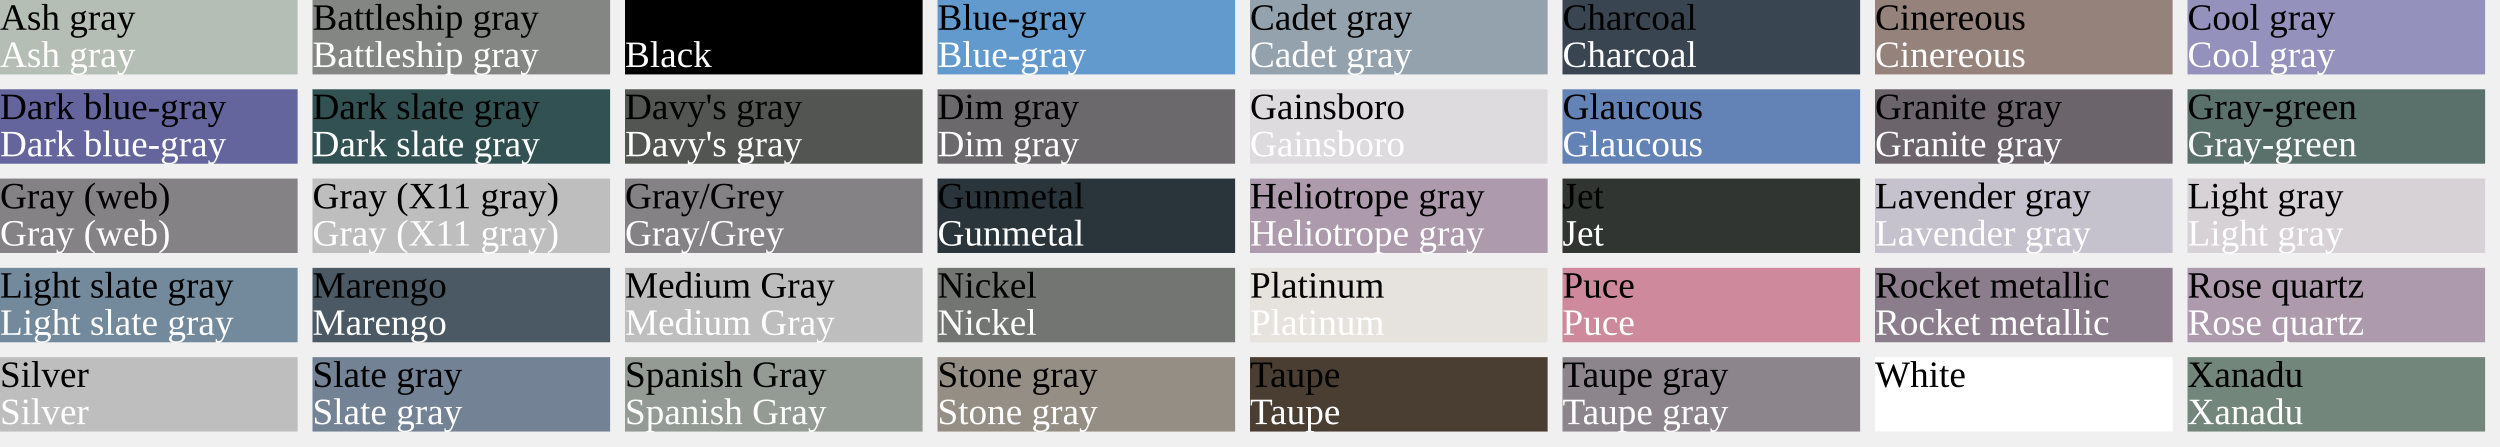
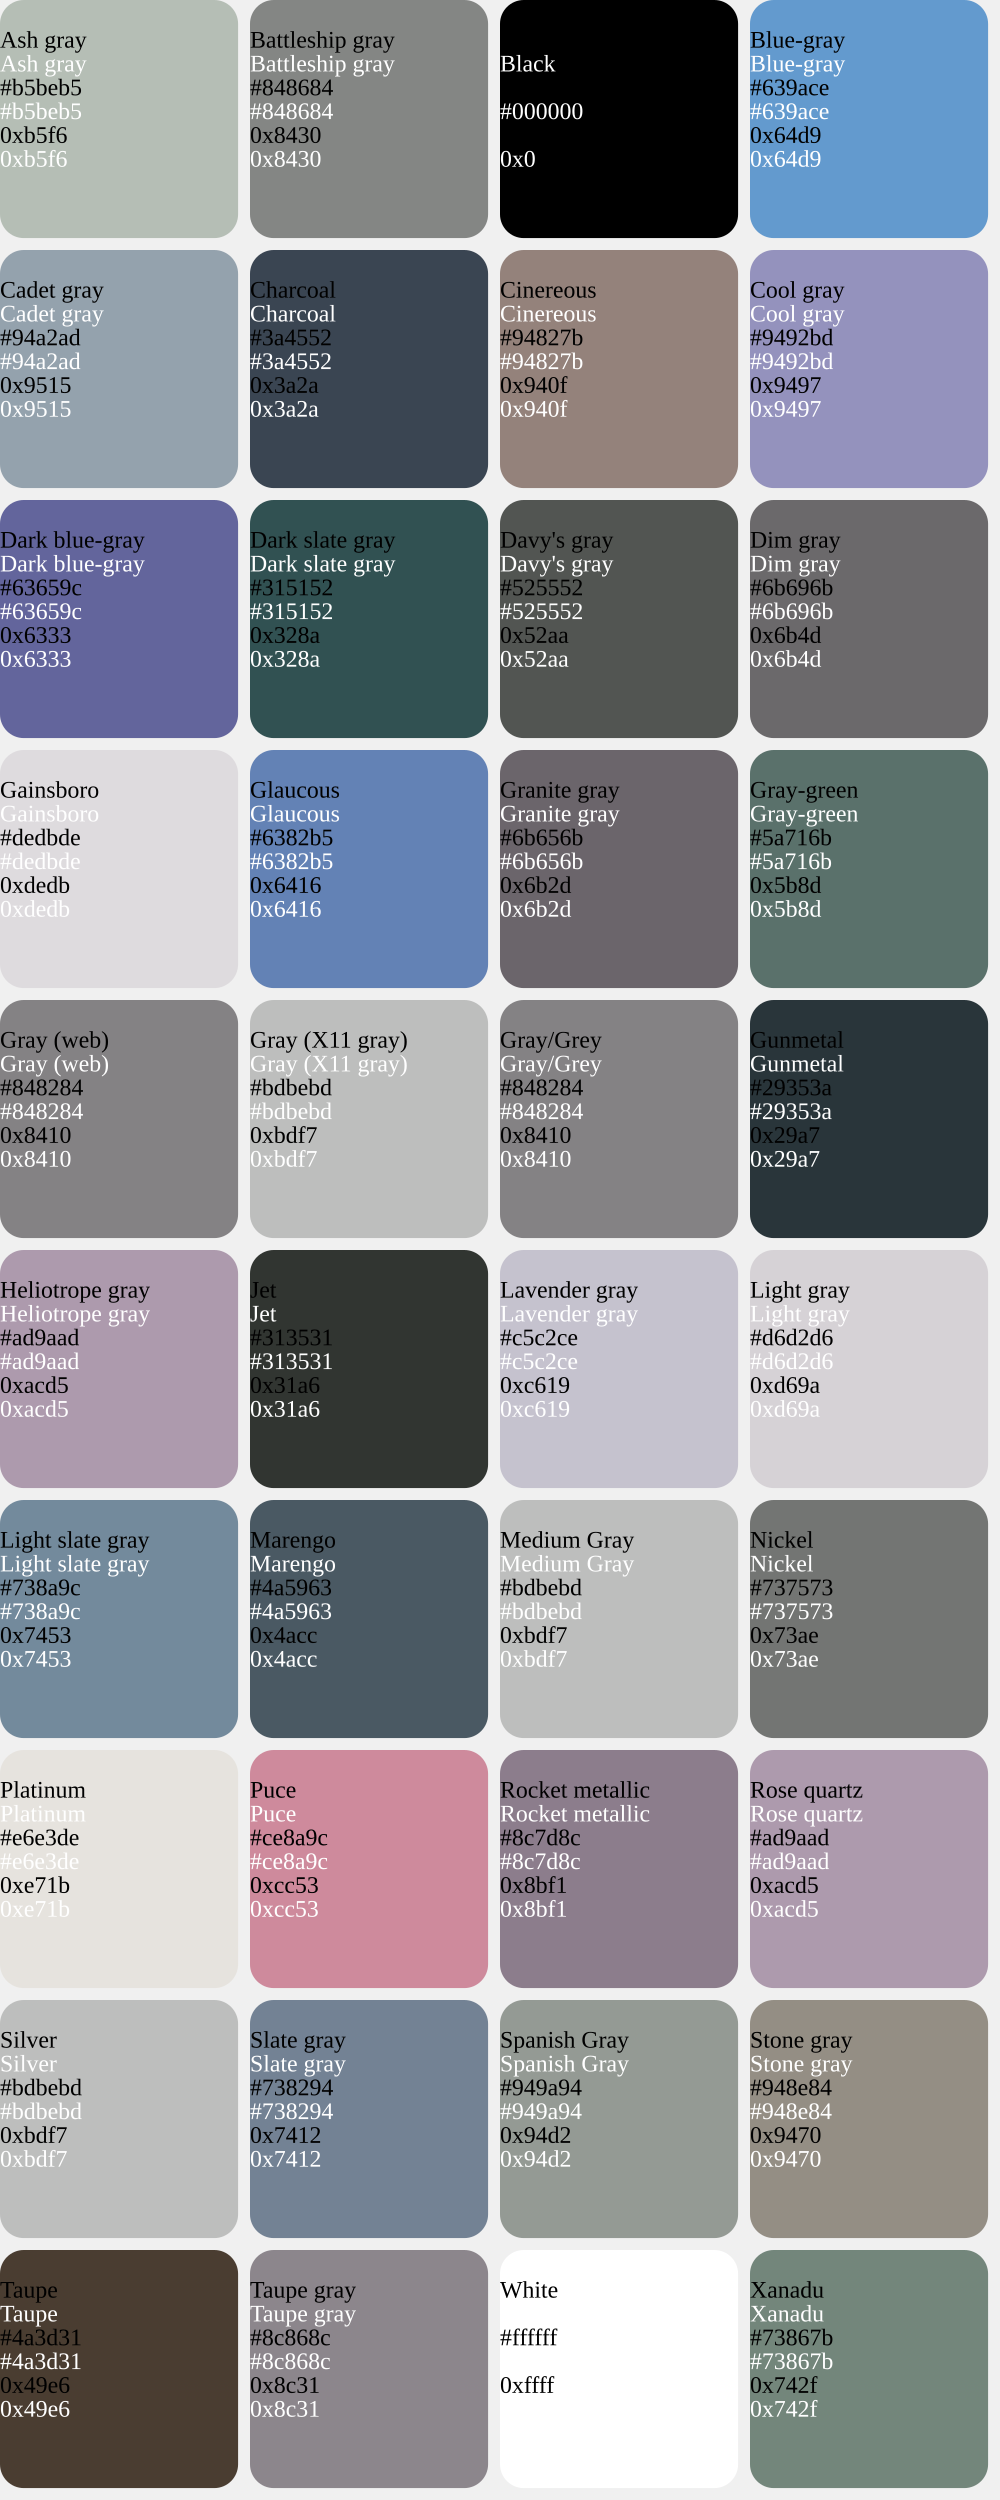
- <svg xmlns="http://www.w3.org/2000/svg" width="1680px" height="300px">
-   <rect x="0" y="0" width="200" height="50" style="fill: #b5beb5;" />
-   <text x="0" y="20" font-size="25px" style="fill: black;">Ash gray</text>
-   <text x="0" y="45" font-size="25px" style="fill: white;">Ash gray</text>
-   <rect x="210" y="0" width="200" height="50" style="fill: #848684;" />
-   <text x="210" y="20" font-size="25px" style="fill: black;">Battleship gray</text>
-   <text x="210" y="45" font-size="25px" style="fill: white;">Battleship gray</text>
-   <rect x="420" y="0" width="200" height="50" style="fill: #000000;" />
-   <text x="420" y="20" font-size="25px" style="fill: black;">Black</text>
-   <text x="420" y="45" font-size="25px" style="fill: white;">Black</text>
-   <rect x="630" y="0" width="200" height="50" style="fill: #639ace;" />
-   <text x="630" y="20" font-size="25px" style="fill: black;">Blue-gray</text>
-   <text x="630" y="45" font-size="25px" style="fill: white;">Blue-gray</text>
-   <rect x="840" y="0" width="200" height="50" style="fill: #94a2ad;" />
-   <text x="840" y="20" font-size="25px" style="fill: black;">Cadet gray</text>
-   <text x="840" y="45" font-size="25px" style="fill: white;">Cadet gray</text>
-   <rect x="1050" y="0" width="200" height="50" style="fill: #3a4552;" />
-   <text x="1050" y="20" font-size="25px" style="fill: black;">Charcoal</text>
-   <text x="1050" y="45" font-size="25px" style="fill: white;">Charcoal</text>
-   <rect x="1260" y="0" width="200" height="50" style="fill: #94827b;" />
-   <text x="1260" y="20" font-size="25px" style="fill: black;">Cinereous</text>
-   <text x="1260" y="45" font-size="25px" style="fill: white;">Cinereous</text>
-   <rect x="1470" y="0" width="200" height="50" style="fill: #9492bd;" />
-   <text x="1470" y="20" font-size="25px" style="fill: black;">Cool gray</text>
-   <text x="1470" y="45" font-size="25px" style="fill: white;">Cool gray</text>
-   <rect x="0" y="60" width="200" height="50" style="fill: #63659c;" />
-   <text x="0" y="80" font-size="25px" style="fill: black;">Dark blue-gray</text>
-   <text x="0" y="105" font-size="25px" style="fill: white;">Dark blue-gray</text>
-   <rect x="210" y="60" width="200" height="50" style="fill: #315152;" />
-   <text x="210" y="80" font-size="25px" style="fill: black;">Dark slate gray</text>
-   <text x="210" y="105" font-size="25px" style="fill: white;">Dark slate gray</text>
-   <rect x="420" y="60" width="200" height="50" style="fill: #525552;" />
-   <text x="420" y="80" font-size="25px" style="fill: black;">Davy's gray</text>
-   <text x="420" y="105" font-size="25px" style="fill: white;">Davy's gray</text>
-   <rect x="630" y="60" width="200" height="50" style="fill: #6b696b;" />
-   <text x="630" y="80" font-size="25px" style="fill: black;">Dim gray</text>
-   <text x="630" y="105" font-size="25px" style="fill: white;">Dim gray</text>
-   <rect x="840" y="60" width="200" height="50" style="fill: #dedbde;" />
-   <text x="840" y="80" font-size="25px" style="fill: black;">Gainsboro</text>
-   <text x="840" y="105" font-size="25px" style="fill: white;">Gainsboro</text>
-   <rect x="1050" y="60" width="200" height="50" style="fill: #6382b5;" />
-   <text x="1050" y="80" font-size="25px" style="fill: black;">Glaucous</text>
-   <text x="1050" y="105" font-size="25px" style="fill: white;">Glaucous</text>
-   <rect x="1260" y="60" width="200" height="50" style="fill: #6b656b;" />
-   <text x="1260" y="80" font-size="25px" style="fill: black;">Granite gray</text>
-   <text x="1260" y="105" font-size="25px" style="fill: white;">Granite gray</text>
-   <rect x="1470" y="60" width="200" height="50" style="fill: #5a716b;" />
-   <text x="1470" y="80" font-size="25px" style="fill: black;">Gray-green</text>
-   <text x="1470" y="105" font-size="25px" style="fill: white;">Gray-green</text>
-   <rect x="0" y="120" width="200" height="50" style="fill: #848284;" />
-   <text x="0" y="140" font-size="25px" style="fill: black;">Gray (web)</text>
-   <text x="0" y="165" font-size="25px" style="fill: white;">Gray (web)</text>
-   <rect x="210" y="120" width="200" height="50" style="fill: #bdbebd;" />
-   <text x="210" y="140" font-size="25px" style="fill: black;">Gray (X11 gray)</text>
-   <text x="210" y="165" font-size="25px" style="fill: white;">Gray (X11 gray)</text>
-   <rect x="420" y="120" width="200" height="50" style="fill: #848284;" />
-   <text x="420" y="140" font-size="25px" style="fill: black;">Gray/Grey</text>
-   <text x="420" y="165" font-size="25px" style="fill: white;">Gray/Grey</text>
-   <rect x="630" y="120" width="200" height="50" style="fill: #29353a;" />
-   <text x="630" y="140" font-size="25px" style="fill: black;">Gunmetal</text>
-   <text x="630" y="165" font-size="25px" style="fill: white;">Gunmetal</text>
-   <rect x="840" y="120" width="200" height="50" style="fill: #ad9aad;" />
-   <text x="840" y="140" font-size="25px" style="fill: black;">Heliotrope gray</text>
-   <text x="840" y="165" font-size="25px" style="fill: white;">Heliotrope gray</text>
-   <rect x="1050" y="120" width="200" height="50" style="fill: #313531;" />
-   <text x="1050" y="140" font-size="25px" style="fill: black;">Jet</text>
-   <text x="1050" y="165" font-size="25px" style="fill: white;">Jet</text>
-   <rect x="1260" y="120" width="200" height="50" style="fill: #c5c2ce;" />
-   <text x="1260" y="140" font-size="25px" style="fill: black;">Lavender gray</text>
-   <text x="1260" y="165" font-size="25px" style="fill: white;">Lavender gray</text>
-   <rect x="1470" y="120" width="200" height="50" style="fill: #d6d2d6;" />
-   <text x="1470" y="140" font-size="25px" style="fill: black;">Light gray</text>
-   <text x="1470" y="165" font-size="25px" style="fill: white;">Light gray</text>
-   <rect x="0" y="180" width="200" height="50" style="fill: #738a9c;" />
-   <text x="0" y="200" font-size="25px" style="fill: black;">Light slate gray</text>
-   <text x="0" y="225" font-size="25px" style="fill: white;">Light slate gray</text>
-   <rect x="210" y="180" width="200" height="50" style="fill: #4a5963;" />
-   <text x="210" y="200" font-size="25px" style="fill: black;">Marengo</text>
-   <text x="210" y="225" font-size="25px" style="fill: white;">Marengo</text>
-   <rect x="420" y="180" width="200" height="50" style="fill: #bdbebd;" />
-   <text x="420" y="200" font-size="25px" style="fill: black;">Medium Gray</text>
-   <text x="420" y="225" font-size="25px" style="fill: white;">Medium Gray</text>
-   <rect x="630" y="180" width="200" height="50" style="fill: #737573;" />
-   <text x="630" y="200" font-size="25px" style="fill: black;">Nickel</text>
-   <text x="630" y="225" font-size="25px" style="fill: white;">Nickel</text>
-   <rect x="840" y="180" width="200" height="50" style="fill: #e6e3de;" />
-   <text x="840" y="200" font-size="25px" style="fill: black;">Platinum</text>
-   <text x="840" y="225" font-size="25px" style="fill: white;">Platinum</text>
-   <rect x="1050" y="180" width="200" height="50" style="fill: #ce8a9c;" />
-   <text x="1050" y="200" font-size="25px" style="fill: black;">Puce</text>
-   <text x="1050" y="225" font-size="25px" style="fill: white;">Puce</text>
-   <rect x="1260" y="180" width="200" height="50" style="fill: #8c7d8c;" />
-   <text x="1260" y="200" font-size="25px" style="fill: black;">Rocket metallic</text>
-   <text x="1260" y="225" font-size="25px" style="fill: white;">Rocket metallic</text>
-   <rect x="1470" y="180" width="200" height="50" style="fill: #ad9aad;" />
-   <text x="1470" y="200" font-size="25px" style="fill: black;">Rose quartz</text>
-   <text x="1470" y="225" font-size="25px" style="fill: white;">Rose quartz</text>
-   <rect x="0" y="240" width="200" height="50" style="fill: #bdbebd;" />
-   <text x="0" y="260" font-size="25px" style="fill: black;">Silver</text>
-   <text x="0" y="285" font-size="25px" style="fill: white;">Silver</text>
-   <rect x="210" y="240" width="200" height="50" style="fill: #738294;" />
-   <text x="210" y="260" font-size="25px" style="fill: black;">Slate gray</text>
-   <text x="210" y="285" font-size="25px" style="fill: white;">Slate gray</text>
-   <rect x="420" y="240" width="200" height="50" style="fill: #949a94;" />
-   <text x="420" y="260" font-size="25px" style="fill: black;">Spanish Gray</text>
-   <text x="420" y="285" font-size="25px" style="fill: white;">Spanish Gray</text>
-   <rect x="630" y="240" width="200" height="50" style="fill: #948e84;" />
-   <text x="630" y="260" font-size="25px" style="fill: black;">Stone gray</text>
-   <text x="630" y="285" font-size="25px" style="fill: white;">Stone gray</text>
-   <rect x="840" y="240" width="200" height="50" style="fill: #4a3d31;" />
-   <text x="840" y="260" font-size="25px" style="fill: black;">Taupe</text>
-   <text x="840" y="285" font-size="25px" style="fill: white;">Taupe</text>
-   <rect x="1050" y="240" width="200" height="50" style="fill: #8c868c;" />
-   <text x="1050" y="260" font-size="25px" style="fill: black;">Taupe gray</text>
-   <text x="1050" y="285" font-size="25px" style="fill: white;">Taupe gray</text>
-   <rect x="1260" y="240" width="200" height="50" style="fill: #ffffff;" />
-   <text x="1260" y="260" font-size="25px" style="fill: black;">White</text>
-   <text x="1260" y="285" font-size="25px" style="fill: white;">White</text>
-   <rect x="1470" y="240" width="200" height="50" style="fill: #73867b;" />
-   <text x="1470" y="260" font-size="25px" style="fill: black;">Xanadu</text>
-   <text x="1470" y="285" font-size="25px" style="fill: white;">Xanadu</text>
+ <svg xmlns="http://www.w3.org/2000/svg" width="840px" height="2100px">
+   <rect x="0" y="0" width="200" height="200" rx="20px" ry="20px" style="fill: #b5beb5;" />
+   <text x="0" y="40" font-size="20px" style="fill: black;">Ash gray</text>
+   <text x="0" y="60" font-size="20px" style="fill: white;">Ash gray</text>
+   <text x="0" y="80" font-size="20px" style="fill: black;">#b5beb5</text>
+   <text x="0" y="100" font-size="20px" style="fill: white;">#b5beb5</text>
+   <text x="0" y="120" font-size="20px" style="fill: black;">0xb5f6</text>
+   <text x="0" y="140" font-size="20px" style="fill: white;">0xb5f6</text>
+   <rect x="210" y="0" width="200" height="200" rx="20px" ry="20px" style="fill: #848684;" />
+   <text x="210" y="40" font-size="20px" style="fill: black;">Battleship gray</text>
+   <text x="210" y="60" font-size="20px" style="fill: white;">Battleship gray</text>
+   <text x="210" y="80" font-size="20px" style="fill: black;">#848684</text>
+   <text x="210" y="100" font-size="20px" style="fill: white;">#848684</text>
+   <text x="210" y="120" font-size="20px" style="fill: black;">0x8430</text>
+   <text x="210" y="140" font-size="20px" style="fill: white;">0x8430</text>
+   <rect x="420" y="0" width="200" height="200" rx="20px" ry="20px" style="fill: #000000;" />
+   <text x="420" y="40" font-size="20px" style="fill: black;">Black</text>
+   <text x="420" y="60" font-size="20px" style="fill: white;">Black</text>
+   <text x="420" y="80" font-size="20px" style="fill: black;">#000000</text>
+   <text x="420" y="100" font-size="20px" style="fill: white;">#000000</text>
+   <text x="420" y="120" font-size="20px" style="fill: black;">0x0</text>
+   <text x="420" y="140" font-size="20px" style="fill: white;">0x0</text>
+   <rect x="630" y="0" width="200" height="200" rx="20px" ry="20px" style="fill: #639ace;" />
+   <text x="630" y="40" font-size="20px" style="fill: black;">Blue-gray</text>
+   <text x="630" y="60" font-size="20px" style="fill: white;">Blue-gray</text>
+   <text x="630" y="80" font-size="20px" style="fill: black;">#639ace</text>
+   <text x="630" y="100" font-size="20px" style="fill: white;">#639ace</text>
+   <text x="630" y="120" font-size="20px" style="fill: black;">0x64d9</text>
+   <text x="630" y="140" font-size="20px" style="fill: white;">0x64d9</text>
+   <rect x="0" y="210" width="200" height="200" rx="20px" ry="20px" style="fill: #94a2ad;" />
+   <text x="0" y="250" font-size="20px" style="fill: black;">Cadet gray</text>
+   <text x="0" y="270" font-size="20px" style="fill: white;">Cadet gray</text>
+   <text x="0" y="290" font-size="20px" style="fill: black;">#94a2ad</text>
+   <text x="0" y="310" font-size="20px" style="fill: white;">#94a2ad</text>
+   <text x="0" y="330" font-size="20px" style="fill: black;">0x9515</text>
+   <text x="0" y="350" font-size="20px" style="fill: white;">0x9515</text>
+   <rect x="210" y="210" width="200" height="200" rx="20px" ry="20px" style="fill: #3a4552;" />
+   <text x="210" y="250" font-size="20px" style="fill: black;">Charcoal</text>
+   <text x="210" y="270" font-size="20px" style="fill: white;">Charcoal</text>
+   <text x="210" y="290" font-size="20px" style="fill: black;">#3a4552</text>
+   <text x="210" y="310" font-size="20px" style="fill: white;">#3a4552</text>
+   <text x="210" y="330" font-size="20px" style="fill: black;">0x3a2a</text>
+   <text x="210" y="350" font-size="20px" style="fill: white;">0x3a2a</text>
+   <rect x="420" y="210" width="200" height="200" rx="20px" ry="20px" style="fill: #94827b;" />
+   <text x="420" y="250" font-size="20px" style="fill: black;">Cinereous</text>
+   <text x="420" y="270" font-size="20px" style="fill: white;">Cinereous</text>
+   <text x="420" y="290" font-size="20px" style="fill: black;">#94827b</text>
+   <text x="420" y="310" font-size="20px" style="fill: white;">#94827b</text>
+   <text x="420" y="330" font-size="20px" style="fill: black;">0x940f</text>
+   <text x="420" y="350" font-size="20px" style="fill: white;">0x940f</text>
+   <rect x="630" y="210" width="200" height="200" rx="20px" ry="20px" style="fill: #9492bd;" />
+   <text x="630" y="250" font-size="20px" style="fill: black;">Cool gray</text>
+   <text x="630" y="270" font-size="20px" style="fill: white;">Cool gray</text>
+   <text x="630" y="290" font-size="20px" style="fill: black;">#9492bd</text>
+   <text x="630" y="310" font-size="20px" style="fill: white;">#9492bd</text>
+   <text x="630" y="330" font-size="20px" style="fill: black;">0x9497</text>
+   <text x="630" y="350" font-size="20px" style="fill: white;">0x9497</text>
+   <rect x="0" y="420" width="200" height="200" rx="20px" ry="20px" style="fill: #63659c;" />
+   <text x="0" y="460" font-size="20px" style="fill: black;">Dark blue-gray</text>
+   <text x="0" y="480" font-size="20px" style="fill: white;">Dark blue-gray</text>
+   <text x="0" y="500" font-size="20px" style="fill: black;">#63659c</text>
+   <text x="0" y="520" font-size="20px" style="fill: white;">#63659c</text>
+   <text x="0" y="540" font-size="20px" style="fill: black;">0x6333</text>
+   <text x="0" y="560" font-size="20px" style="fill: white;">0x6333</text>
+   <rect x="210" y="420" width="200" height="200" rx="20px" ry="20px" style="fill: #315152;" />
+   <text x="210" y="460" font-size="20px" style="fill: black;">Dark slate gray</text>
+   <text x="210" y="480" font-size="20px" style="fill: white;">Dark slate gray</text>
+   <text x="210" y="500" font-size="20px" style="fill: black;">#315152</text>
+   <text x="210" y="520" font-size="20px" style="fill: white;">#315152</text>
+   <text x="210" y="540" font-size="20px" style="fill: black;">0x328a</text>
+   <text x="210" y="560" font-size="20px" style="fill: white;">0x328a</text>
+   <rect x="420" y="420" width="200" height="200" rx="20px" ry="20px" style="fill: #525552;" />
+   <text x="420" y="460" font-size="20px" style="fill: black;">Davy's gray</text>
+   <text x="420" y="480" font-size="20px" style="fill: white;">Davy's gray</text>
+   <text x="420" y="500" font-size="20px" style="fill: black;">#525552</text>
+   <text x="420" y="520" font-size="20px" style="fill: white;">#525552</text>
+   <text x="420" y="540" font-size="20px" style="fill: black;">0x52aa</text>
+   <text x="420" y="560" font-size="20px" style="fill: white;">0x52aa</text>
+   <rect x="630" y="420" width="200" height="200" rx="20px" ry="20px" style="fill: #6b696b;" />
+   <text x="630" y="460" font-size="20px" style="fill: black;">Dim gray</text>
+   <text x="630" y="480" font-size="20px" style="fill: white;">Dim gray</text>
+   <text x="630" y="500" font-size="20px" style="fill: black;">#6b696b</text>
+   <text x="630" y="520" font-size="20px" style="fill: white;">#6b696b</text>
+   <text x="630" y="540" font-size="20px" style="fill: black;">0x6b4d</text>
+   <text x="630" y="560" font-size="20px" style="fill: white;">0x6b4d</text>
+   <rect x="0" y="630" width="200" height="200" rx="20px" ry="20px" style="fill: #dedbde;" />
+   <text x="0" y="670" font-size="20px" style="fill: black;">Gainsboro</text>
+   <text x="0" y="690" font-size="20px" style="fill: white;">Gainsboro</text>
+   <text x="0" y="710" font-size="20px" style="fill: black;">#dedbde</text>
+   <text x="0" y="730" font-size="20px" style="fill: white;">#dedbde</text>
+   <text x="0" y="750" font-size="20px" style="fill: black;">0xdedb</text>
+   <text x="0" y="770" font-size="20px" style="fill: white;">0xdedb</text>
+   <rect x="210" y="630" width="200" height="200" rx="20px" ry="20px" style="fill: #6382b5;" />
+   <text x="210" y="670" font-size="20px" style="fill: black;">Glaucous</text>
+   <text x="210" y="690" font-size="20px" style="fill: white;">Glaucous</text>
+   <text x="210" y="710" font-size="20px" style="fill: black;">#6382b5</text>
+   <text x="210" y="730" font-size="20px" style="fill: white;">#6382b5</text>
+   <text x="210" y="750" font-size="20px" style="fill: black;">0x6416</text>
+   <text x="210" y="770" font-size="20px" style="fill: white;">0x6416</text>
+   <rect x="420" y="630" width="200" height="200" rx="20px" ry="20px" style="fill: #6b656b;" />
+   <text x="420" y="670" font-size="20px" style="fill: black;">Granite gray</text>
+   <text x="420" y="690" font-size="20px" style="fill: white;">Granite gray</text>
+   <text x="420" y="710" font-size="20px" style="fill: black;">#6b656b</text>
+   <text x="420" y="730" font-size="20px" style="fill: white;">#6b656b</text>
+   <text x="420" y="750" font-size="20px" style="fill: black;">0x6b2d</text>
+   <text x="420" y="770" font-size="20px" style="fill: white;">0x6b2d</text>
+   <rect x="630" y="630" width="200" height="200" rx="20px" ry="20px" style="fill: #5a716b;" />
+   <text x="630" y="670" font-size="20px" style="fill: black;">Gray-green</text>
+   <text x="630" y="690" font-size="20px" style="fill: white;">Gray-green</text>
+   <text x="630" y="710" font-size="20px" style="fill: black;">#5a716b</text>
+   <text x="630" y="730" font-size="20px" style="fill: white;">#5a716b</text>
+   <text x="630" y="750" font-size="20px" style="fill: black;">0x5b8d</text>
+   <text x="630" y="770" font-size="20px" style="fill: white;">0x5b8d</text>
+   <rect x="0" y="840" width="200" height="200" rx="20px" ry="20px" style="fill: #848284;" />
+   <text x="0" y="880" font-size="20px" style="fill: black;">Gray (web)</text>
+   <text x="0" y="900" font-size="20px" style="fill: white;">Gray (web)</text>
+   <text x="0" y="920" font-size="20px" style="fill: black;">#848284</text>
+   <text x="0" y="940" font-size="20px" style="fill: white;">#848284</text>
+   <text x="0" y="960" font-size="20px" style="fill: black;">0x8410</text>
+   <text x="0" y="980" font-size="20px" style="fill: white;">0x8410</text>
+   <rect x="210" y="840" width="200" height="200" rx="20px" ry="20px" style="fill: #bdbebd;" />
+   <text x="210" y="880" font-size="20px" style="fill: black;">Gray (X11 gray)</text>
+   <text x="210" y="900" font-size="20px" style="fill: white;">Gray (X11 gray)</text>
+   <text x="210" y="920" font-size="20px" style="fill: black;">#bdbebd</text>
+   <text x="210" y="940" font-size="20px" style="fill: white;">#bdbebd</text>
+   <text x="210" y="960" font-size="20px" style="fill: black;">0xbdf7</text>
+   <text x="210" y="980" font-size="20px" style="fill: white;">0xbdf7</text>
+   <rect x="420" y="840" width="200" height="200" rx="20px" ry="20px" style="fill: #848284;" />
+   <text x="420" y="880" font-size="20px" style="fill: black;">Gray/Grey</text>
+   <text x="420" y="900" font-size="20px" style="fill: white;">Gray/Grey</text>
+   <text x="420" y="920" font-size="20px" style="fill: black;">#848284</text>
+   <text x="420" y="940" font-size="20px" style="fill: white;">#848284</text>
+   <text x="420" y="960" font-size="20px" style="fill: black;">0x8410</text>
+   <text x="420" y="980" font-size="20px" style="fill: white;">0x8410</text>
+   <rect x="630" y="840" width="200" height="200" rx="20px" ry="20px" style="fill: #29353a;" />
+   <text x="630" y="880" font-size="20px" style="fill: black;">Gunmetal</text>
+   <text x="630" y="900" font-size="20px" style="fill: white;">Gunmetal</text>
+   <text x="630" y="920" font-size="20px" style="fill: black;">#29353a</text>
+   <text x="630" y="940" font-size="20px" style="fill: white;">#29353a</text>
+   <text x="630" y="960" font-size="20px" style="fill: black;">0x29a7</text>
+   <text x="630" y="980" font-size="20px" style="fill: white;">0x29a7</text>
+   <rect x="0" y="1050" width="200" height="200" rx="20px" ry="20px" style="fill: #ad9aad;" />
+   <text x="0" y="1090" font-size="20px" style="fill: black;">Heliotrope gray</text>
+   <text x="0" y="1110" font-size="20px" style="fill: white;">Heliotrope gray</text>
+   <text x="0" y="1130" font-size="20px" style="fill: black;">#ad9aad</text>
+   <text x="0" y="1150" font-size="20px" style="fill: white;">#ad9aad</text>
+   <text x="0" y="1170" font-size="20px" style="fill: black;">0xacd5</text>
+   <text x="0" y="1190" font-size="20px" style="fill: white;">0xacd5</text>
+   <rect x="210" y="1050" width="200" height="200" rx="20px" ry="20px" style="fill: #313531;" />
+   <text x="210" y="1090" font-size="20px" style="fill: black;">Jet</text>
+   <text x="210" y="1110" font-size="20px" style="fill: white;">Jet</text>
+   <text x="210" y="1130" font-size="20px" style="fill: black;">#313531</text>
+   <text x="210" y="1150" font-size="20px" style="fill: white;">#313531</text>
+   <text x="210" y="1170" font-size="20px" style="fill: black;">0x31a6</text>
+   <text x="210" y="1190" font-size="20px" style="fill: white;">0x31a6</text>
+   <rect x="420" y="1050" width="200" height="200" rx="20px" ry="20px" style="fill: #c5c2ce;" />
+   <text x="420" y="1090" font-size="20px" style="fill: black;">Lavender gray</text>
+   <text x="420" y="1110" font-size="20px" style="fill: white;">Lavender gray</text>
+   <text x="420" y="1130" font-size="20px" style="fill: black;">#c5c2ce</text>
+   <text x="420" y="1150" font-size="20px" style="fill: white;">#c5c2ce</text>
+   <text x="420" y="1170" font-size="20px" style="fill: black;">0xc619</text>
+   <text x="420" y="1190" font-size="20px" style="fill: white;">0xc619</text>
+   <rect x="630" y="1050" width="200" height="200" rx="20px" ry="20px" style="fill: #d6d2d6;" />
+   <text x="630" y="1090" font-size="20px" style="fill: black;">Light gray</text>
+   <text x="630" y="1110" font-size="20px" style="fill: white;">Light gray</text>
+   <text x="630" y="1130" font-size="20px" style="fill: black;">#d6d2d6</text>
+   <text x="630" y="1150" font-size="20px" style="fill: white;">#d6d2d6</text>
+   <text x="630" y="1170" font-size="20px" style="fill: black;">0xd69a</text>
+   <text x="630" y="1190" font-size="20px" style="fill: white;">0xd69a</text>
+   <rect x="0" y="1260" width="200" height="200" rx="20px" ry="20px" style="fill: #738a9c;" />
+   <text x="0" y="1300" font-size="20px" style="fill: black;">Light slate gray</text>
+   <text x="0" y="1320" font-size="20px" style="fill: white;">Light slate gray</text>
+   <text x="0" y="1340" font-size="20px" style="fill: black;">#738a9c</text>
+   <text x="0" y="1360" font-size="20px" style="fill: white;">#738a9c</text>
+   <text x="0" y="1380" font-size="20px" style="fill: black;">0x7453</text>
+   <text x="0" y="1400" font-size="20px" style="fill: white;">0x7453</text>
+   <rect x="210" y="1260" width="200" height="200" rx="20px" ry="20px" style="fill: #4a5963;" />
+   <text x="210" y="1300" font-size="20px" style="fill: black;">Marengo</text>
+   <text x="210" y="1320" font-size="20px" style="fill: white;">Marengo</text>
+   <text x="210" y="1340" font-size="20px" style="fill: black;">#4a5963</text>
+   <text x="210" y="1360" font-size="20px" style="fill: white;">#4a5963</text>
+   <text x="210" y="1380" font-size="20px" style="fill: black;">0x4acc</text>
+   <text x="210" y="1400" font-size="20px" style="fill: white;">0x4acc</text>
+   <rect x="420" y="1260" width="200" height="200" rx="20px" ry="20px" style="fill: #bdbebd;" />
+   <text x="420" y="1300" font-size="20px" style="fill: black;">Medium Gray</text>
+   <text x="420" y="1320" font-size="20px" style="fill: white;">Medium Gray</text>
+   <text x="420" y="1340" font-size="20px" style="fill: black;">#bdbebd</text>
+   <text x="420" y="1360" font-size="20px" style="fill: white;">#bdbebd</text>
+   <text x="420" y="1380" font-size="20px" style="fill: black;">0xbdf7</text>
+   <text x="420" y="1400" font-size="20px" style="fill: white;">0xbdf7</text>
+   <rect x="630" y="1260" width="200" height="200" rx="20px" ry="20px" style="fill: #737573;" />
+   <text x="630" y="1300" font-size="20px" style="fill: black;">Nickel</text>
+   <text x="630" y="1320" font-size="20px" style="fill: white;">Nickel</text>
+   <text x="630" y="1340" font-size="20px" style="fill: black;">#737573</text>
+   <text x="630" y="1360" font-size="20px" style="fill: white;">#737573</text>
+   <text x="630" y="1380" font-size="20px" style="fill: black;">0x73ae</text>
+   <text x="630" y="1400" font-size="20px" style="fill: white;">0x73ae</text>
+   <rect x="0" y="1470" width="200" height="200" rx="20px" ry="20px" style="fill: #e6e3de;" />
+   <text x="0" y="1510" font-size="20px" style="fill: black;">Platinum</text>
+   <text x="0" y="1530" font-size="20px" style="fill: white;">Platinum</text>
+   <text x="0" y="1550" font-size="20px" style="fill: black;">#e6e3de</text>
+   <text x="0" y="1570" font-size="20px" style="fill: white;">#e6e3de</text>
+   <text x="0" y="1590" font-size="20px" style="fill: black;">0xe71b</text>
+   <text x="0" y="1610" font-size="20px" style="fill: white;">0xe71b</text>
+   <rect x="210" y="1470" width="200" height="200" rx="20px" ry="20px" style="fill: #ce8a9c;" />
+   <text x="210" y="1510" font-size="20px" style="fill: black;">Puce</text>
+   <text x="210" y="1530" font-size="20px" style="fill: white;">Puce</text>
+   <text x="210" y="1550" font-size="20px" style="fill: black;">#ce8a9c</text>
+   <text x="210" y="1570" font-size="20px" style="fill: white;">#ce8a9c</text>
+   <text x="210" y="1590" font-size="20px" style="fill: black;">0xcc53</text>
+   <text x="210" y="1610" font-size="20px" style="fill: white;">0xcc53</text>
+   <rect x="420" y="1470" width="200" height="200" rx="20px" ry="20px" style="fill: #8c7d8c;" />
+   <text x="420" y="1510" font-size="20px" style="fill: black;">Rocket metallic</text>
+   <text x="420" y="1530" font-size="20px" style="fill: white;">Rocket metallic</text>
+   <text x="420" y="1550" font-size="20px" style="fill: black;">#8c7d8c</text>
+   <text x="420" y="1570" font-size="20px" style="fill: white;">#8c7d8c</text>
+   <text x="420" y="1590" font-size="20px" style="fill: black;">0x8bf1</text>
+   <text x="420" y="1610" font-size="20px" style="fill: white;">0x8bf1</text>
+   <rect x="630" y="1470" width="200" height="200" rx="20px" ry="20px" style="fill: #ad9aad;" />
+   <text x="630" y="1510" font-size="20px" style="fill: black;">Rose quartz</text>
+   <text x="630" y="1530" font-size="20px" style="fill: white;">Rose quartz</text>
+   <text x="630" y="1550" font-size="20px" style="fill: black;">#ad9aad</text>
+   <text x="630" y="1570" font-size="20px" style="fill: white;">#ad9aad</text>
+   <text x="630" y="1590" font-size="20px" style="fill: black;">0xacd5</text>
+   <text x="630" y="1610" font-size="20px" style="fill: white;">0xacd5</text>
+   <rect x="0" y="1680" width="200" height="200" rx="20px" ry="20px" style="fill: #bdbebd;" />
+   <text x="0" y="1720" font-size="20px" style="fill: black;">Silver</text>
+   <text x="0" y="1740" font-size="20px" style="fill: white;">Silver</text>
+   <text x="0" y="1760" font-size="20px" style="fill: black;">#bdbebd</text>
+   <text x="0" y="1780" font-size="20px" style="fill: white;">#bdbebd</text>
+   <text x="0" y="1800" font-size="20px" style="fill: black;">0xbdf7</text>
+   <text x="0" y="1820" font-size="20px" style="fill: white;">0xbdf7</text>
+   <rect x="210" y="1680" width="200" height="200" rx="20px" ry="20px" style="fill: #738294;" />
+   <text x="210" y="1720" font-size="20px" style="fill: black;">Slate gray</text>
+   <text x="210" y="1740" font-size="20px" style="fill: white;">Slate gray</text>
+   <text x="210" y="1760" font-size="20px" style="fill: black;">#738294</text>
+   <text x="210" y="1780" font-size="20px" style="fill: white;">#738294</text>
+   <text x="210" y="1800" font-size="20px" style="fill: black;">0x7412</text>
+   <text x="210" y="1820" font-size="20px" style="fill: white;">0x7412</text>
+   <rect x="420" y="1680" width="200" height="200" rx="20px" ry="20px" style="fill: #949a94;" />
+   <text x="420" y="1720" font-size="20px" style="fill: black;">Spanish Gray</text>
+   <text x="420" y="1740" font-size="20px" style="fill: white;">Spanish Gray</text>
+   <text x="420" y="1760" font-size="20px" style="fill: black;">#949a94</text>
+   <text x="420" y="1780" font-size="20px" style="fill: white;">#949a94</text>
+   <text x="420" y="1800" font-size="20px" style="fill: black;">0x94d2</text>
+   <text x="420" y="1820" font-size="20px" style="fill: white;">0x94d2</text>
+   <rect x="630" y="1680" width="200" height="200" rx="20px" ry="20px" style="fill: #948e84;" />
+   <text x="630" y="1720" font-size="20px" style="fill: black;">Stone gray</text>
+   <text x="630" y="1740" font-size="20px" style="fill: white;">Stone gray</text>
+   <text x="630" y="1760" font-size="20px" style="fill: black;">#948e84</text>
+   <text x="630" y="1780" font-size="20px" style="fill: white;">#948e84</text>
+   <text x="630" y="1800" font-size="20px" style="fill: black;">0x9470</text>
+   <text x="630" y="1820" font-size="20px" style="fill: white;">0x9470</text>
+   <rect x="0" y="1890" width="200" height="200" rx="20px" ry="20px" style="fill: #4a3d31;" />
+   <text x="0" y="1930" font-size="20px" style="fill: black;">Taupe</text>
+   <text x="0" y="1950" font-size="20px" style="fill: white;">Taupe</text>
+   <text x="0" y="1970" font-size="20px" style="fill: black;">#4a3d31</text>
+   <text x="0" y="1990" font-size="20px" style="fill: white;">#4a3d31</text>
+   <text x="0" y="2010" font-size="20px" style="fill: black;">0x49e6</text>
+   <text x="0" y="2030" font-size="20px" style="fill: white;">0x49e6</text>
+   <rect x="210" y="1890" width="200" height="200" rx="20px" ry="20px" style="fill: #8c868c;" />
+   <text x="210" y="1930" font-size="20px" style="fill: black;">Taupe gray</text>
+   <text x="210" y="1950" font-size="20px" style="fill: white;">Taupe gray</text>
+   <text x="210" y="1970" font-size="20px" style="fill: black;">#8c868c</text>
+   <text x="210" y="1990" font-size="20px" style="fill: white;">#8c868c</text>
+   <text x="210" y="2010" font-size="20px" style="fill: black;">0x8c31</text>
+   <text x="210" y="2030" font-size="20px" style="fill: white;">0x8c31</text>
+   <rect x="420" y="1890" width="200" height="200" rx="20px" ry="20px" style="fill: #ffffff;" />
+   <text x="420" y="1930" font-size="20px" style="fill: black;">White</text>
+   <text x="420" y="1950" font-size="20px" style="fill: white;">White</text>
+   <text x="420" y="1970" font-size="20px" style="fill: black;">#ffffff</text>
+   <text x="420" y="1990" font-size="20px" style="fill: white;">#ffffff</text>
+   <text x="420" y="2010" font-size="20px" style="fill: black;">0xffff</text>
+   <text x="420" y="2030" font-size="20px" style="fill: white;">0xffff</text>
+   <rect x="630" y="1890" width="200" height="200" rx="20px" ry="20px" style="fill: #73867b;" />
+   <text x="630" y="1930" font-size="20px" style="fill: black;">Xanadu</text>
+   <text x="630" y="1950" font-size="20px" style="fill: white;">Xanadu</text>
+   <text x="630" y="1970" font-size="20px" style="fill: black;">#73867b</text>
+   <text x="630" y="1990" font-size="20px" style="fill: white;">#73867b</text>
+   <text x="630" y="2010" font-size="20px" style="fill: black;">0x742f</text>
+   <text x="630" y="2030" font-size="20px" style="fill: white;">0x742f</text>
</svg>
